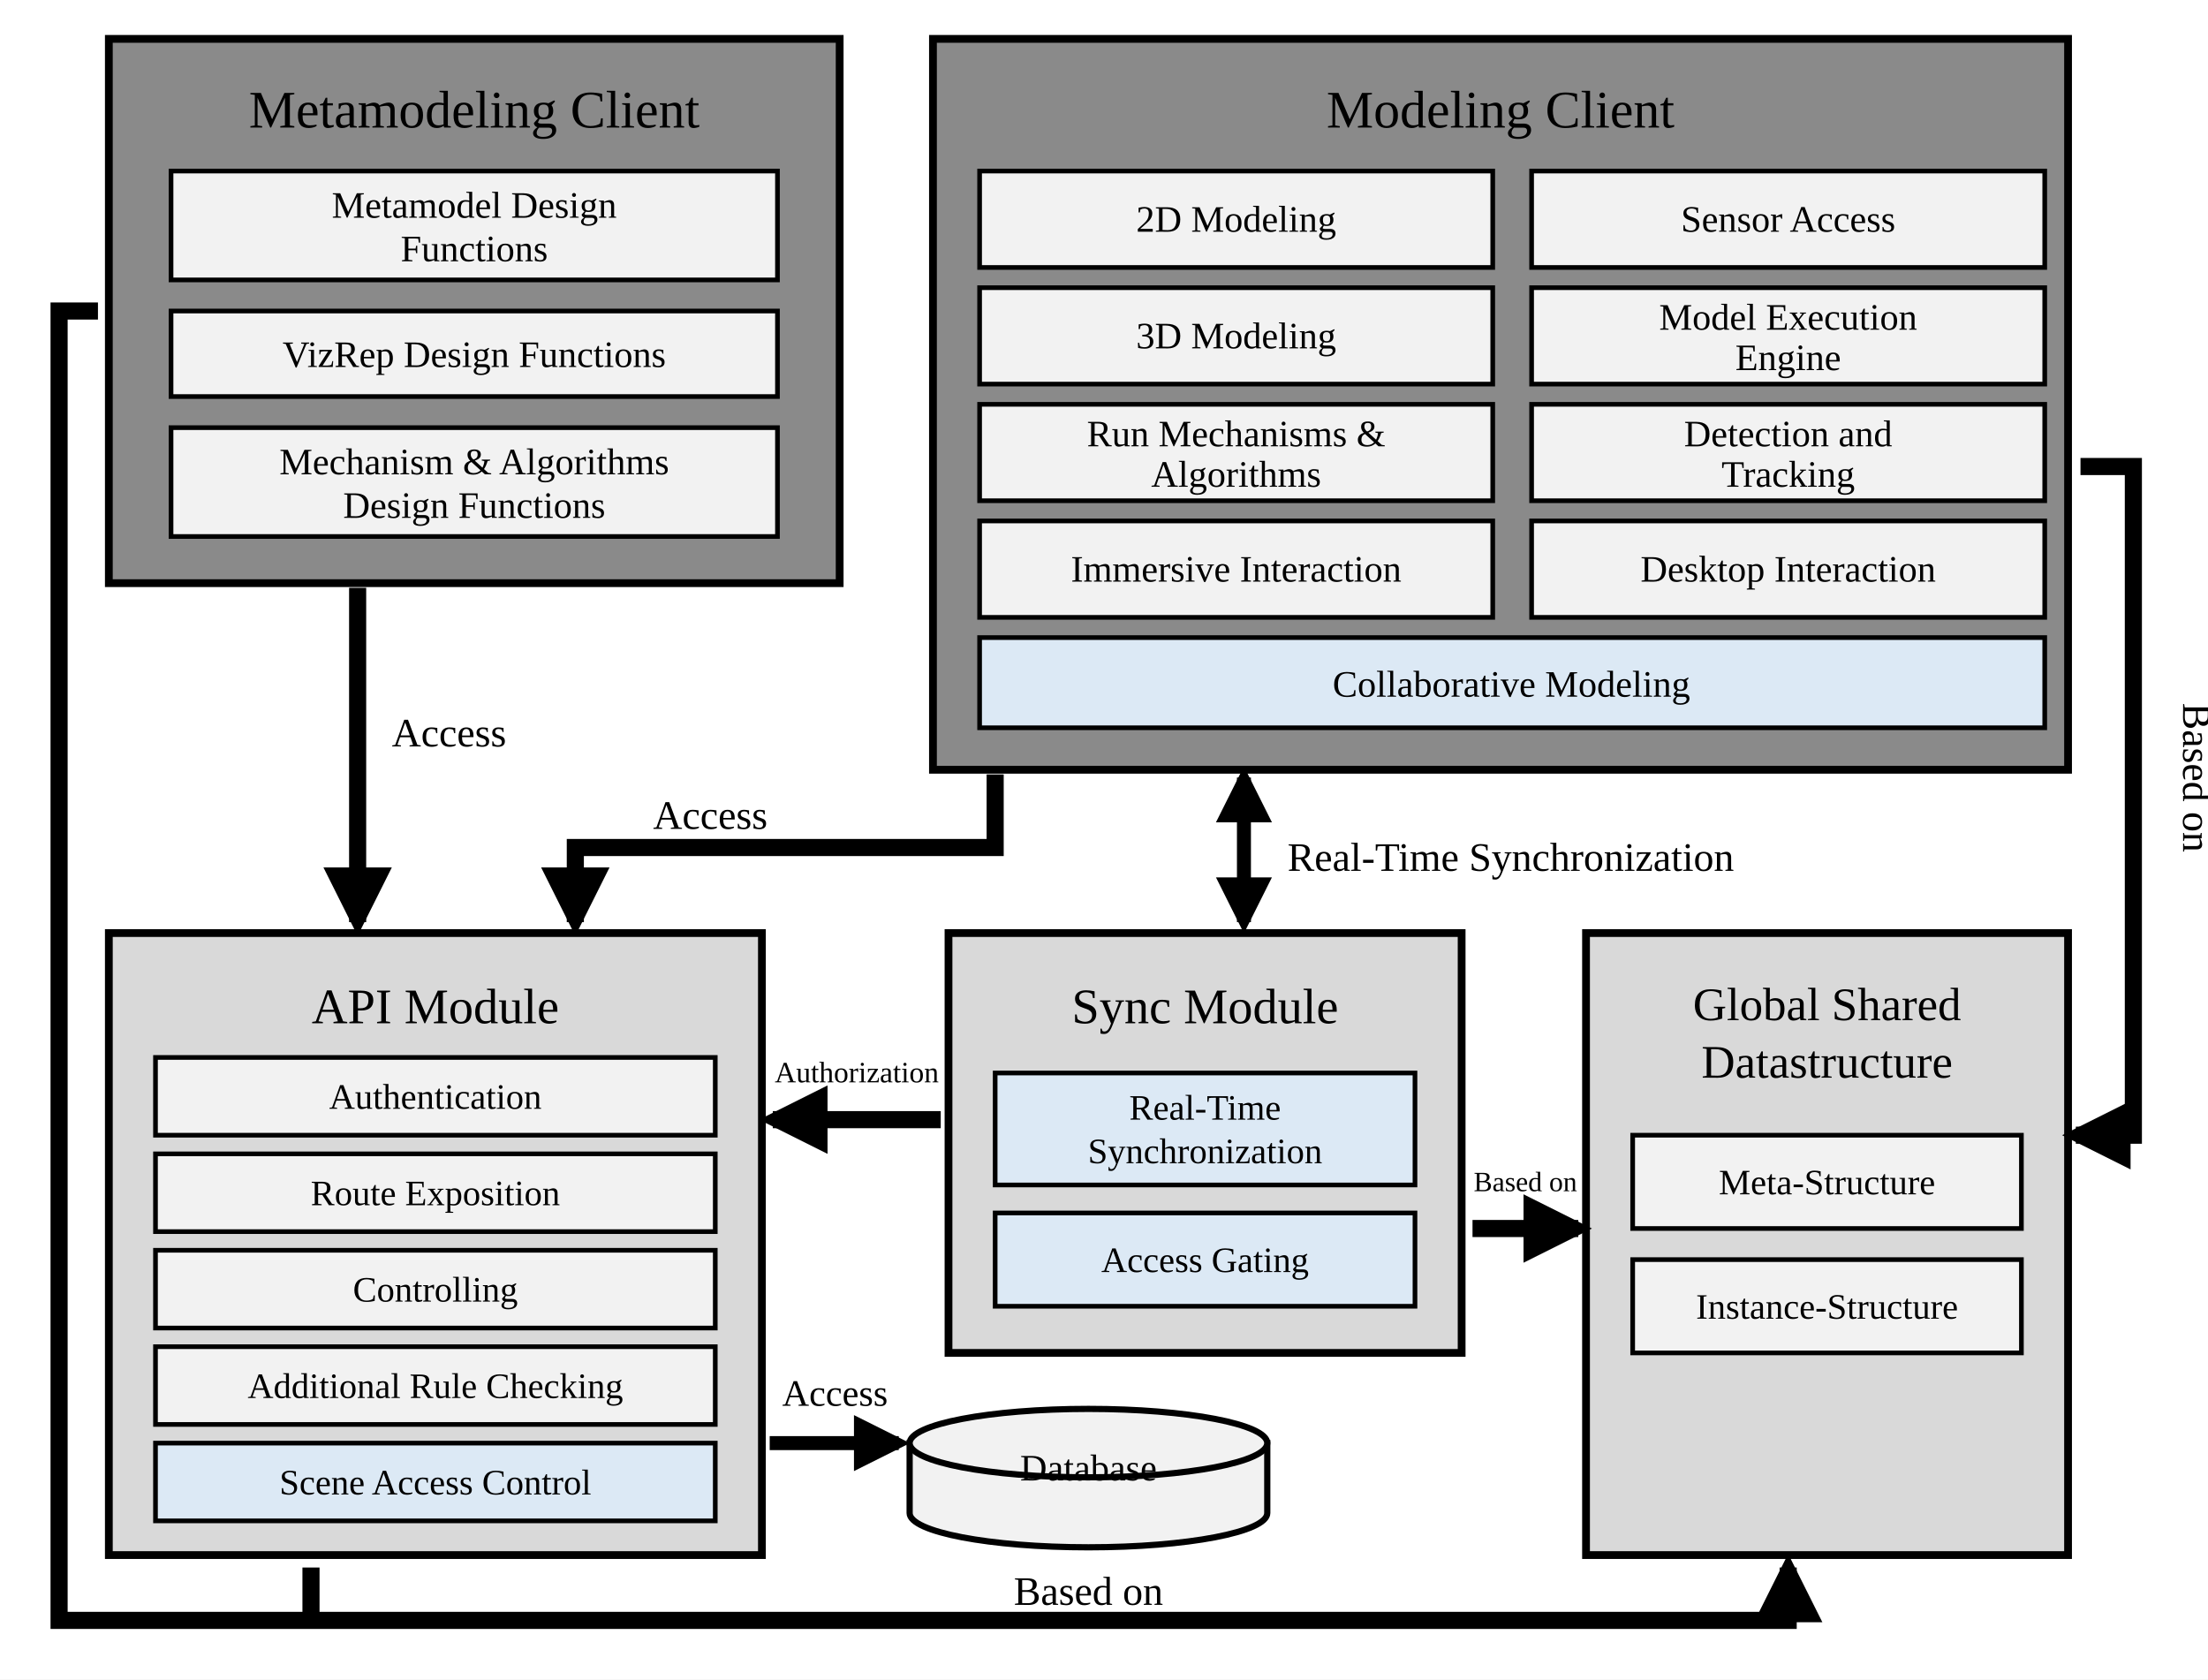
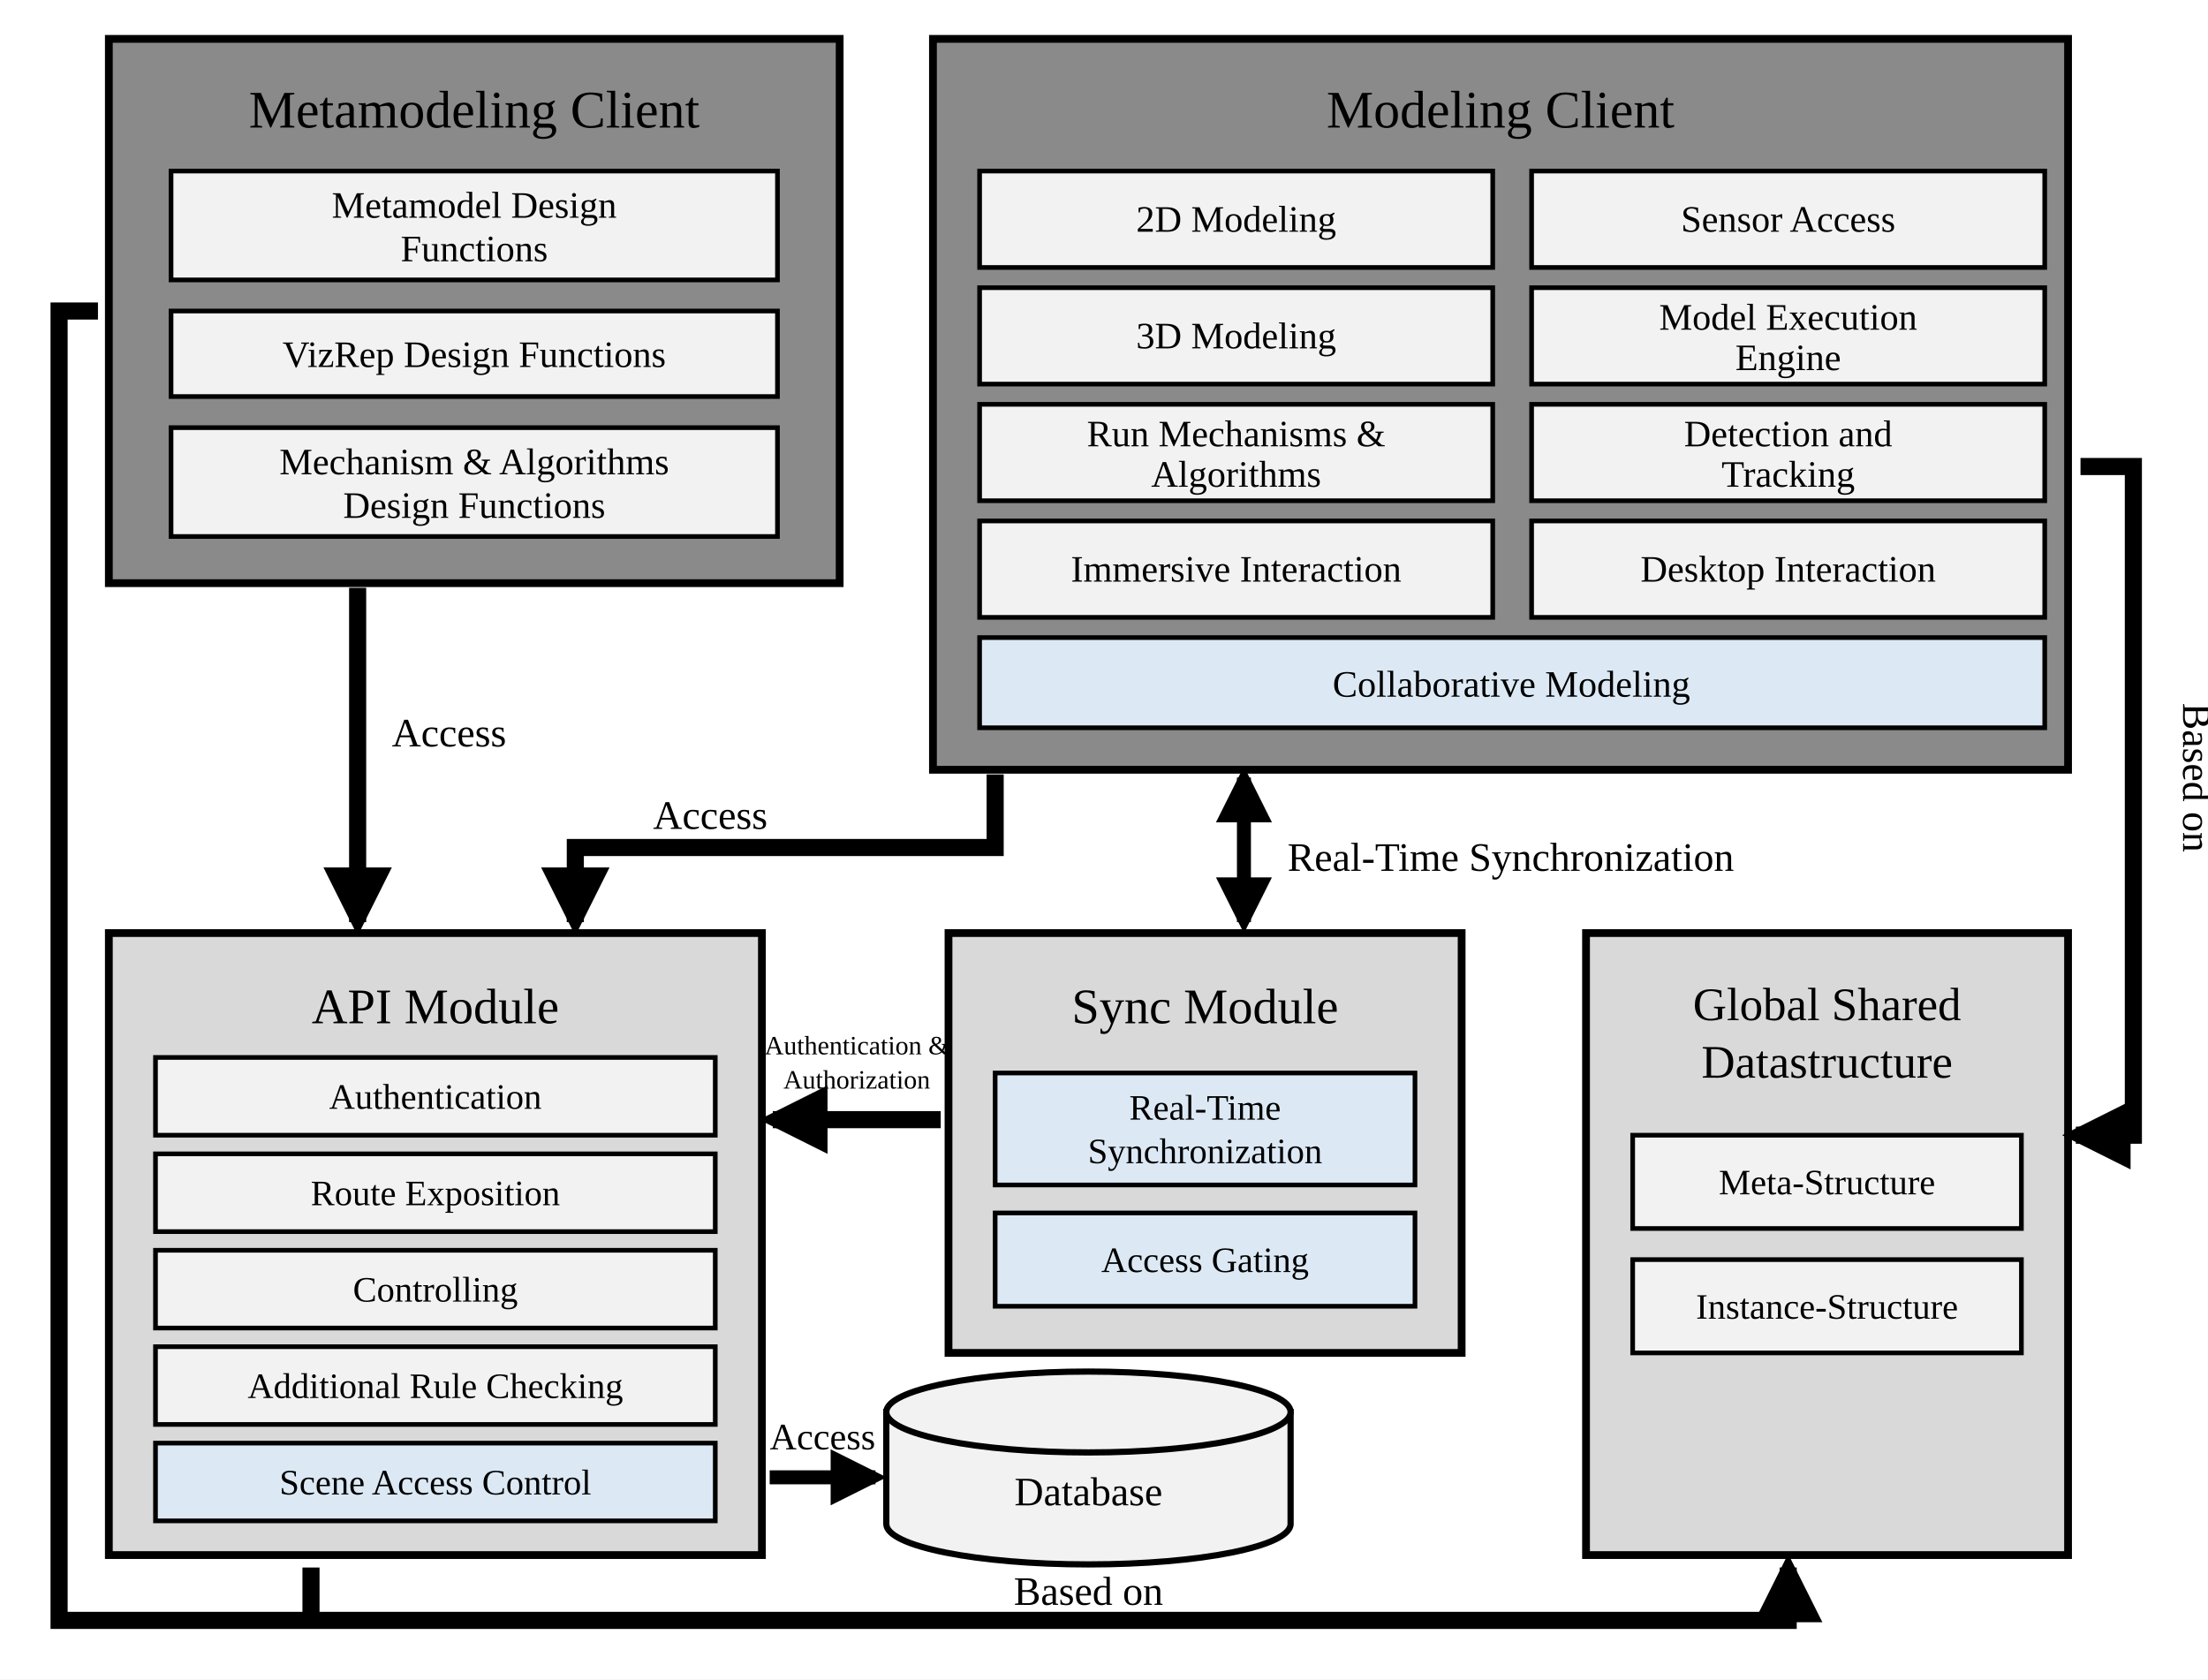
<svg xmlns="http://www.w3.org/2000/svg" viewBox="0 0 1420 1080" width="1420" height="1080" font-family="Times New Roman, Georgia, serif">
  <defs>
    <marker id="big" markerWidth="4" markerHeight="4" refX="3.2" refY="2" orient="auto">
      <path d="M0,0 L4,2 L0,4 z" fill="#000" />
    </marker>
    <marker id="bigs" markerWidth="4" markerHeight="4" refX="0.8" refY="2" orient="auto">
      <path d="M4,0 L0,2 L4,4 z" fill="#000" />
    </marker>
  </defs>
  <rect x="0" y="0" width="1420" height="1080" fill="#ffffff" />
  <rect x="70" y="25" width="470" height="350" fill="#8a8a8a" stroke="#000" stroke-width="5" />
  <text x="305" y="82" text-anchor="middle" font-size="34">Metamodeling Client</text>
  <rect x="110" y="110" width="390" height="70" fill="#f2f2f2" stroke="#000" stroke-width="3" />
  <text x="305" y="140" text-anchor="middle" font-size="24">Metamodel Design</text>
  <text x="305" y="168" text-anchor="middle" font-size="24">Functions</text>
  <rect x="110" y="200" width="390" height="55" fill="#f2f2f2" stroke="#000" stroke-width="3" />
  <text x="305" y="236" text-anchor="middle" font-size="24">VizRep Design Functions</text>
  <rect x="110" y="275" width="390" height="70" fill="#f2f2f2" stroke="#000" stroke-width="3" />
  <text x="305" y="305" text-anchor="middle" font-size="24">Mechanism &amp; Algorithms</text>
  <text x="305" y="333" text-anchor="middle" font-size="24">Design Functions</text>
  <rect x="600" y="25" width="730" height="470" fill="#8a8a8a" stroke="#000" stroke-width="5" />
  <text x="965" y="82" text-anchor="middle" font-size="34">Modeling Client</text>
  <rect x="630" y="110" width="330" height="62" fill="#f2f2f2" stroke="#000" stroke-width="3" />
  <text x="795" y="149" text-anchor="middle" font-size="24">2D Modeling</text>
  <rect x="985" y="110" width="330" height="62" fill="#f2f2f2" stroke="#000" stroke-width="3" />
  <text x="1150" y="149" text-anchor="middle" font-size="24">Sensor Access</text>
  <rect x="630" y="185" width="330" height="62" fill="#f2f2f2" stroke="#000" stroke-width="3" />
  <text x="795" y="224" text-anchor="middle" font-size="24">3D Modeling</text>
  <rect x="985" y="185" width="330" height="62" fill="#f2f2f2" stroke="#000" stroke-width="3" />
  <text x="1150" y="212" text-anchor="middle" font-size="24">Model Execution</text>
  <text x="1150" y="238" text-anchor="middle" font-size="24">Engine</text>
  <rect x="630" y="260" width="330" height="62" fill="#f2f2f2" stroke="#000" stroke-width="3" />
  <text x="795" y="287" text-anchor="middle" font-size="24">Run Mechanisms &amp;</text>
  <text x="795" y="313" text-anchor="middle" font-size="24">Algorithms</text>
  <rect x="985" y="260" width="330" height="62" fill="#f2f2f2" stroke="#000" stroke-width="3" />
  <text x="1150" y="287" text-anchor="middle" font-size="24">Detection and</text>
  <text x="1150" y="313" text-anchor="middle" font-size="24">Tracking</text>
  <rect x="630" y="335" width="330" height="62" fill="#f2f2f2" stroke="#000" stroke-width="3" />
  <text x="795" y="374" text-anchor="middle" font-size="24">Immersive Interaction</text>
  <rect x="985" y="335" width="330" height="62" fill="#f2f2f2" stroke="#000" stroke-width="3" />
  <text x="1150" y="374" text-anchor="middle" font-size="24">Desktop Interaction</text>
  <rect x="630" y="410" width="685" height="58" fill="#dce9f5" stroke="#000" stroke-width="3" />
  <text x="972" y="448" text-anchor="middle" font-size="24">Collaborative Modeling</text>
  <rect x="70" y="600" width="420" height="400" fill="#d9d9d9" stroke="#000" stroke-width="5" />
  <text x="280" y="658" text-anchor="middle" font-size="32">API Module</text>
  <rect x="100" y="680" width="360" height="50" fill="#f2f2f2" stroke="#000" stroke-width="3" />
  <text x="280" y="713" text-anchor="middle" font-size="23">Authentication</text>
  <rect x="100" y="742" width="360" height="50" fill="#f2f2f2" stroke="#000" stroke-width="3" />
  <text x="280" y="775" text-anchor="middle" font-size="23">Route Exposition</text>
  <rect x="100" y="804" width="360" height="50" fill="#f2f2f2" stroke="#000" stroke-width="3" />
  <text x="280" y="837" text-anchor="middle" font-size="23">Controlling</text>
  <rect x="100" y="866" width="360" height="50" fill="#f2f2f2" stroke="#000" stroke-width="3" />
  <text x="280" y="899" text-anchor="middle" font-size="23">Additional Rule Checking</text>
  <rect x="100" y="928" width="360" height="50" fill="#dce9f5" stroke="#000" stroke-width="3" />
  <text x="280" y="961" text-anchor="middle" font-size="23">Scene Access Control</text>
  <rect x="610" y="600" width="330" height="270" fill="#d9d9d9" stroke="#000" stroke-width="5" />
  <text x="775" y="658" text-anchor="middle" font-size="32">Sync Module</text>
  <rect x="640" y="690" width="270" height="72" fill="#dce9f5" stroke="#000" stroke-width="3" />
  <text x="775" y="720" text-anchor="middle" font-size="23">Real-Time</text>
  <text x="775" y="748" text-anchor="middle" font-size="23">Synchronization</text>
  <rect x="640" y="780" width="270" height="60" fill="#dce9f5" stroke="#000" stroke-width="3" />
  <text x="775" y="818" text-anchor="middle" font-size="23">Access Gating</text>
  <rect x="1020" y="600" width="310" height="400" fill="#d9d9d9" stroke="#000" stroke-width="5" />
  <text x="1175" y="656" text-anchor="middle" font-size="30">Global Shared</text>
  <text x="1175" y="693" text-anchor="middle" font-size="30">Datastructure</text>
  <rect x="1050" y="730" width="250" height="60" fill="#f2f2f2" stroke="#000" stroke-width="3" />
  <text x="1175" y="768" text-anchor="middle" font-size="23">Meta-Structure</text>
  <rect x="1050" y="810" width="250" height="60" fill="#f2f2f2" stroke="#000" stroke-width="3" />
  <text x="1175" y="848" text-anchor="middle" font-size="23">Instance-Structure</text>
-   <path d="M585,928 v45 a115,22 0 0 0 230,0 v-45 z" fill="#f2f2f2" stroke="#000" stroke-width="4" />
-   <ellipse cx="700" cy="928" rx="115" ry="22" fill="#f2f2f2" stroke="#000" stroke-width="4" />
-   <text x="700" y="952" text-anchor="middle" font-size="24">Database</text>
+   <path d="M570,908 v72 a130,26 0 0 0 260,0 v-72 z" fill="#f2f2f2" stroke="#000" stroke-width="4" />
+   <ellipse cx="700" cy="908" rx="130" ry="26" fill="#f2f2f2" stroke="#000" stroke-width="4" />
+   <text x="700" y="968" text-anchor="middle" font-size="26">Database</text>
  <path d="M230,378 L230,593" stroke="#000" stroke-width="11" fill="none" marker-end="url(#big)" />
  <text x="252" y="480" font-size="26">Access</text>
  <path d="M640,498 L640,545 L370,545 L370,593" stroke="#000" stroke-width="11" fill="none" marker-end="url(#big)" />
  <text x="420" y="533" font-size="26">Access</text>
  <path d="M800,500 L800,593" stroke="#000" stroke-width="9" fill="none" marker-end="url(#big)" marker-start="url(#bigs)" />
  <text x="828" y="560" font-size="26">Real-Time Synchronization</text>
  <path d="M605,720 L497,720" stroke="#000" stroke-width="11" fill="none" marker-end="url(#big)" />
-   <text x="551" y="696" text-anchor="middle" font-size="19">Authorization</text>
-   <path d="M495,928 L578,928" stroke="#000" stroke-width="9" fill="none" marker-end="url(#big)" />
-   <text x="537" y="904" text-anchor="middle" font-size="24">Access</text>
-   <path d="M947,790 L1015,790" stroke="#000" stroke-width="11" fill="none" marker-end="url(#big)" />
-   <text x="981" y="766" text-anchor="middle" font-size="18">Based on</text>
+   <text x="551" y="678" text-anchor="middle" font-size="17">Authentication &amp;</text>
+   <text x="551" y="700" text-anchor="middle" font-size="17">Authorization</text>
+   <path d="M495,950 L563,950" stroke="#000" stroke-width="9" fill="none" marker-end="url(#big)" />
+   <text x="529" y="932" text-anchor="middle" font-size="24">Access</text>
  <path d="M1338,300 L1372,300 L1372,730 L1335,730" stroke="#000" stroke-width="11" fill="none" marker-end="url(#big)" />
  <text x="1404" y="500" text-anchor="middle" font-size="26" transform="rotate(90 1404 500)">Based on</text>
  <path d="M63,200 L38,200 L38,1042 L1150,1042 L1150,1008" stroke="#000" stroke-width="11" fill="none" marker-end="url(#big)" />
  <text x="700" y="1032" text-anchor="middle" font-size="26">Based on</text>
  <path d="M200,1008 L200,1042" stroke="#000" stroke-width="11" fill="none" />
</svg>
